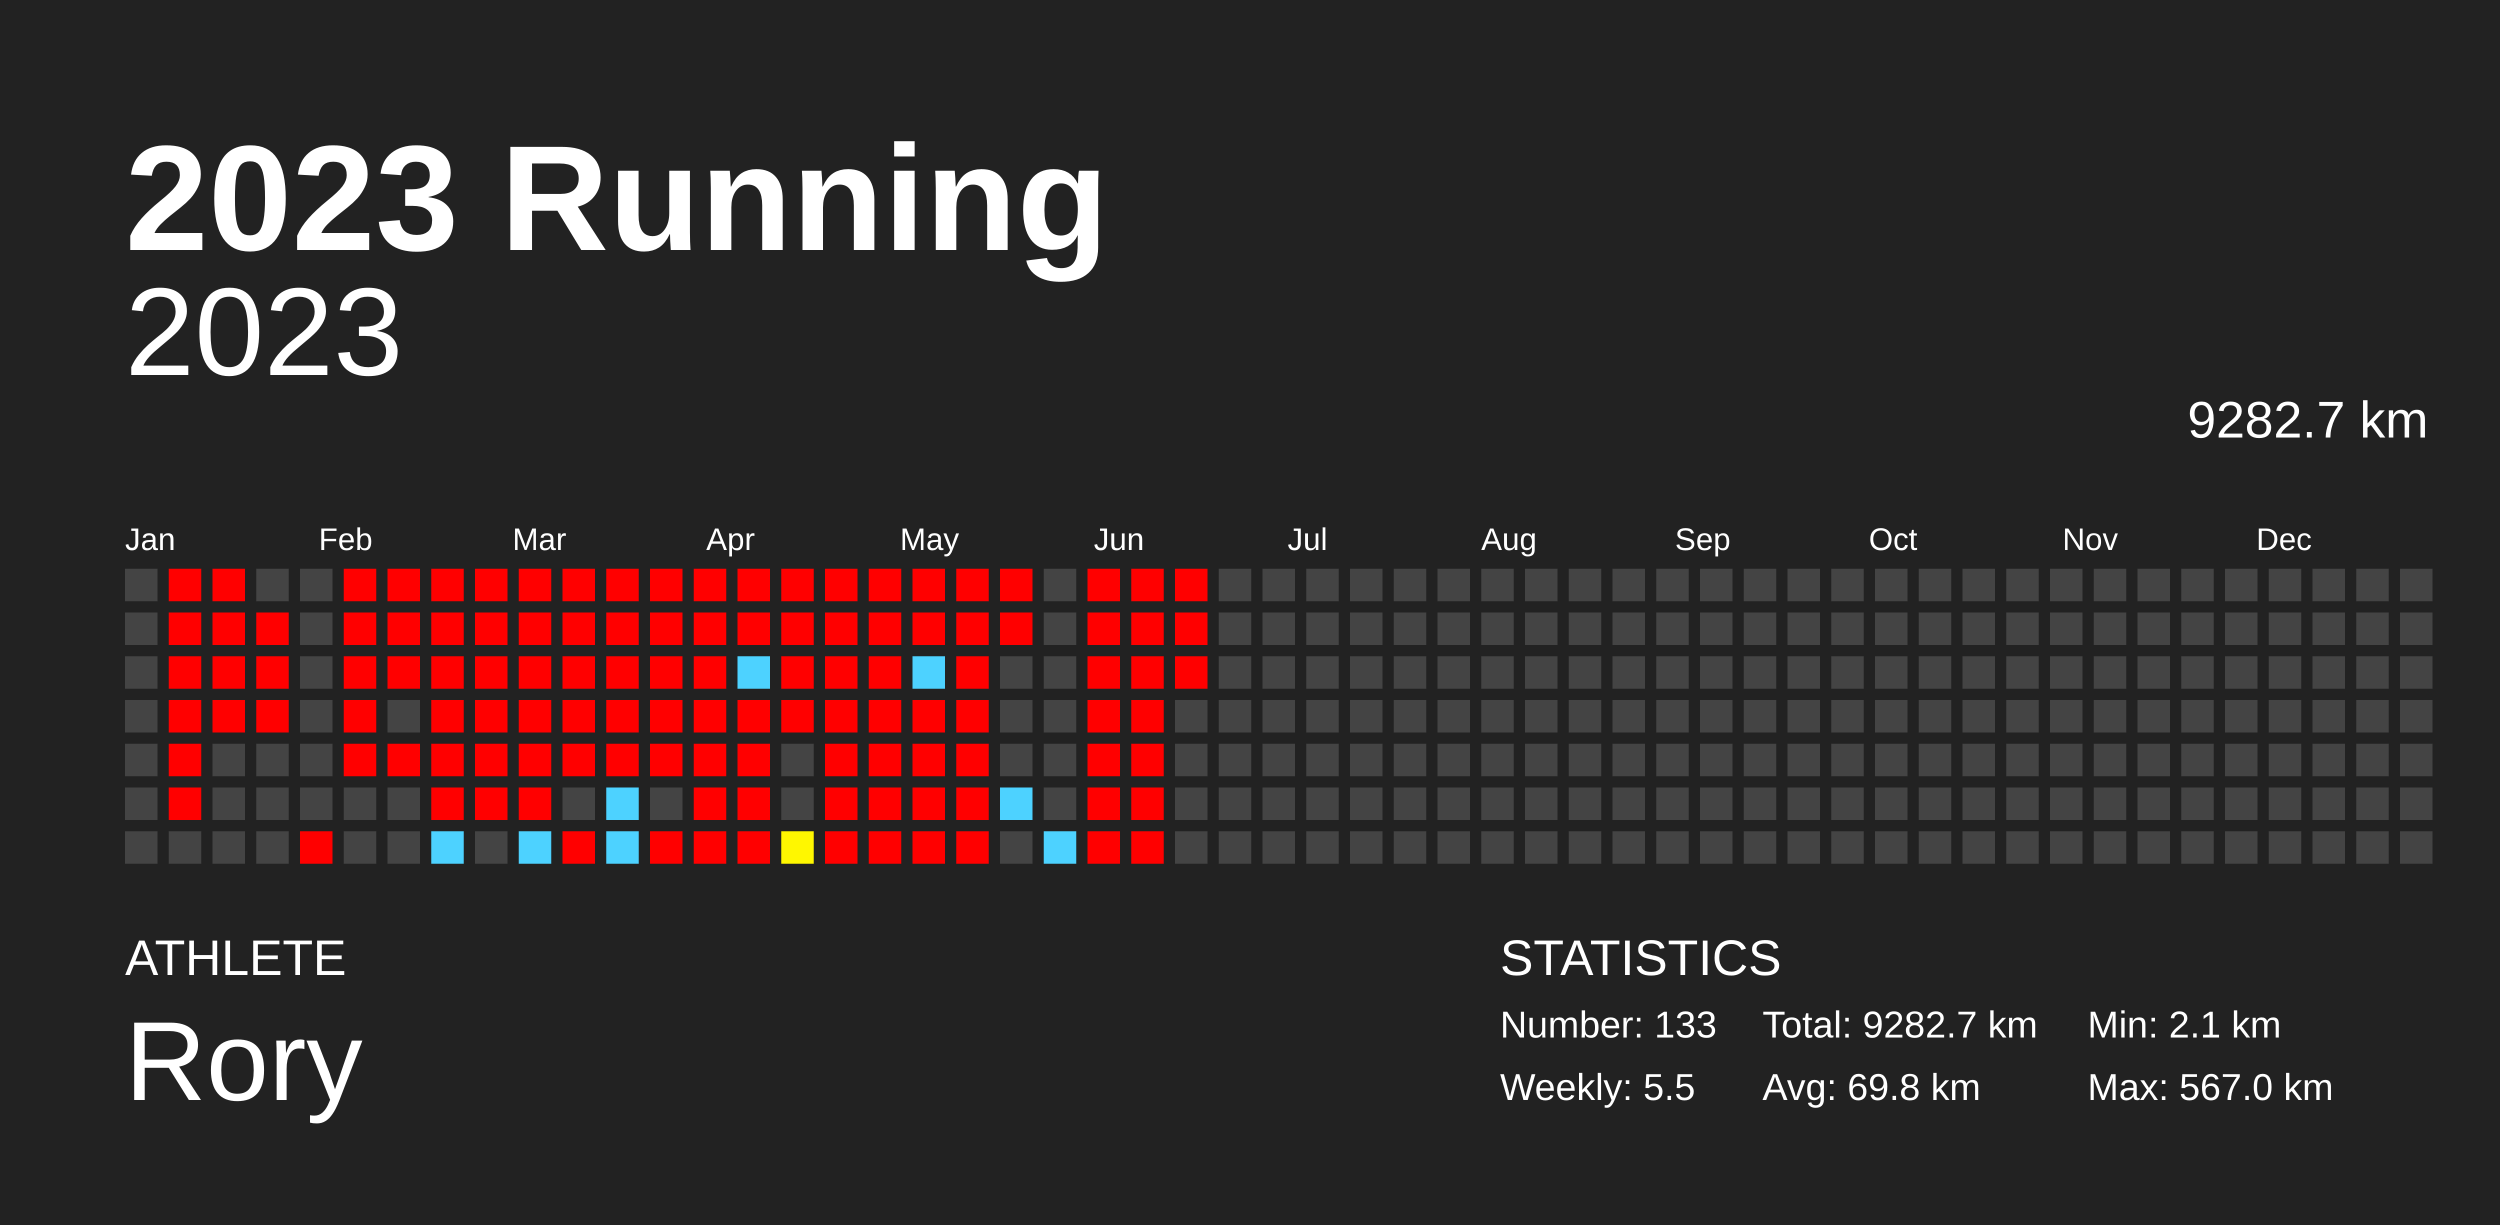
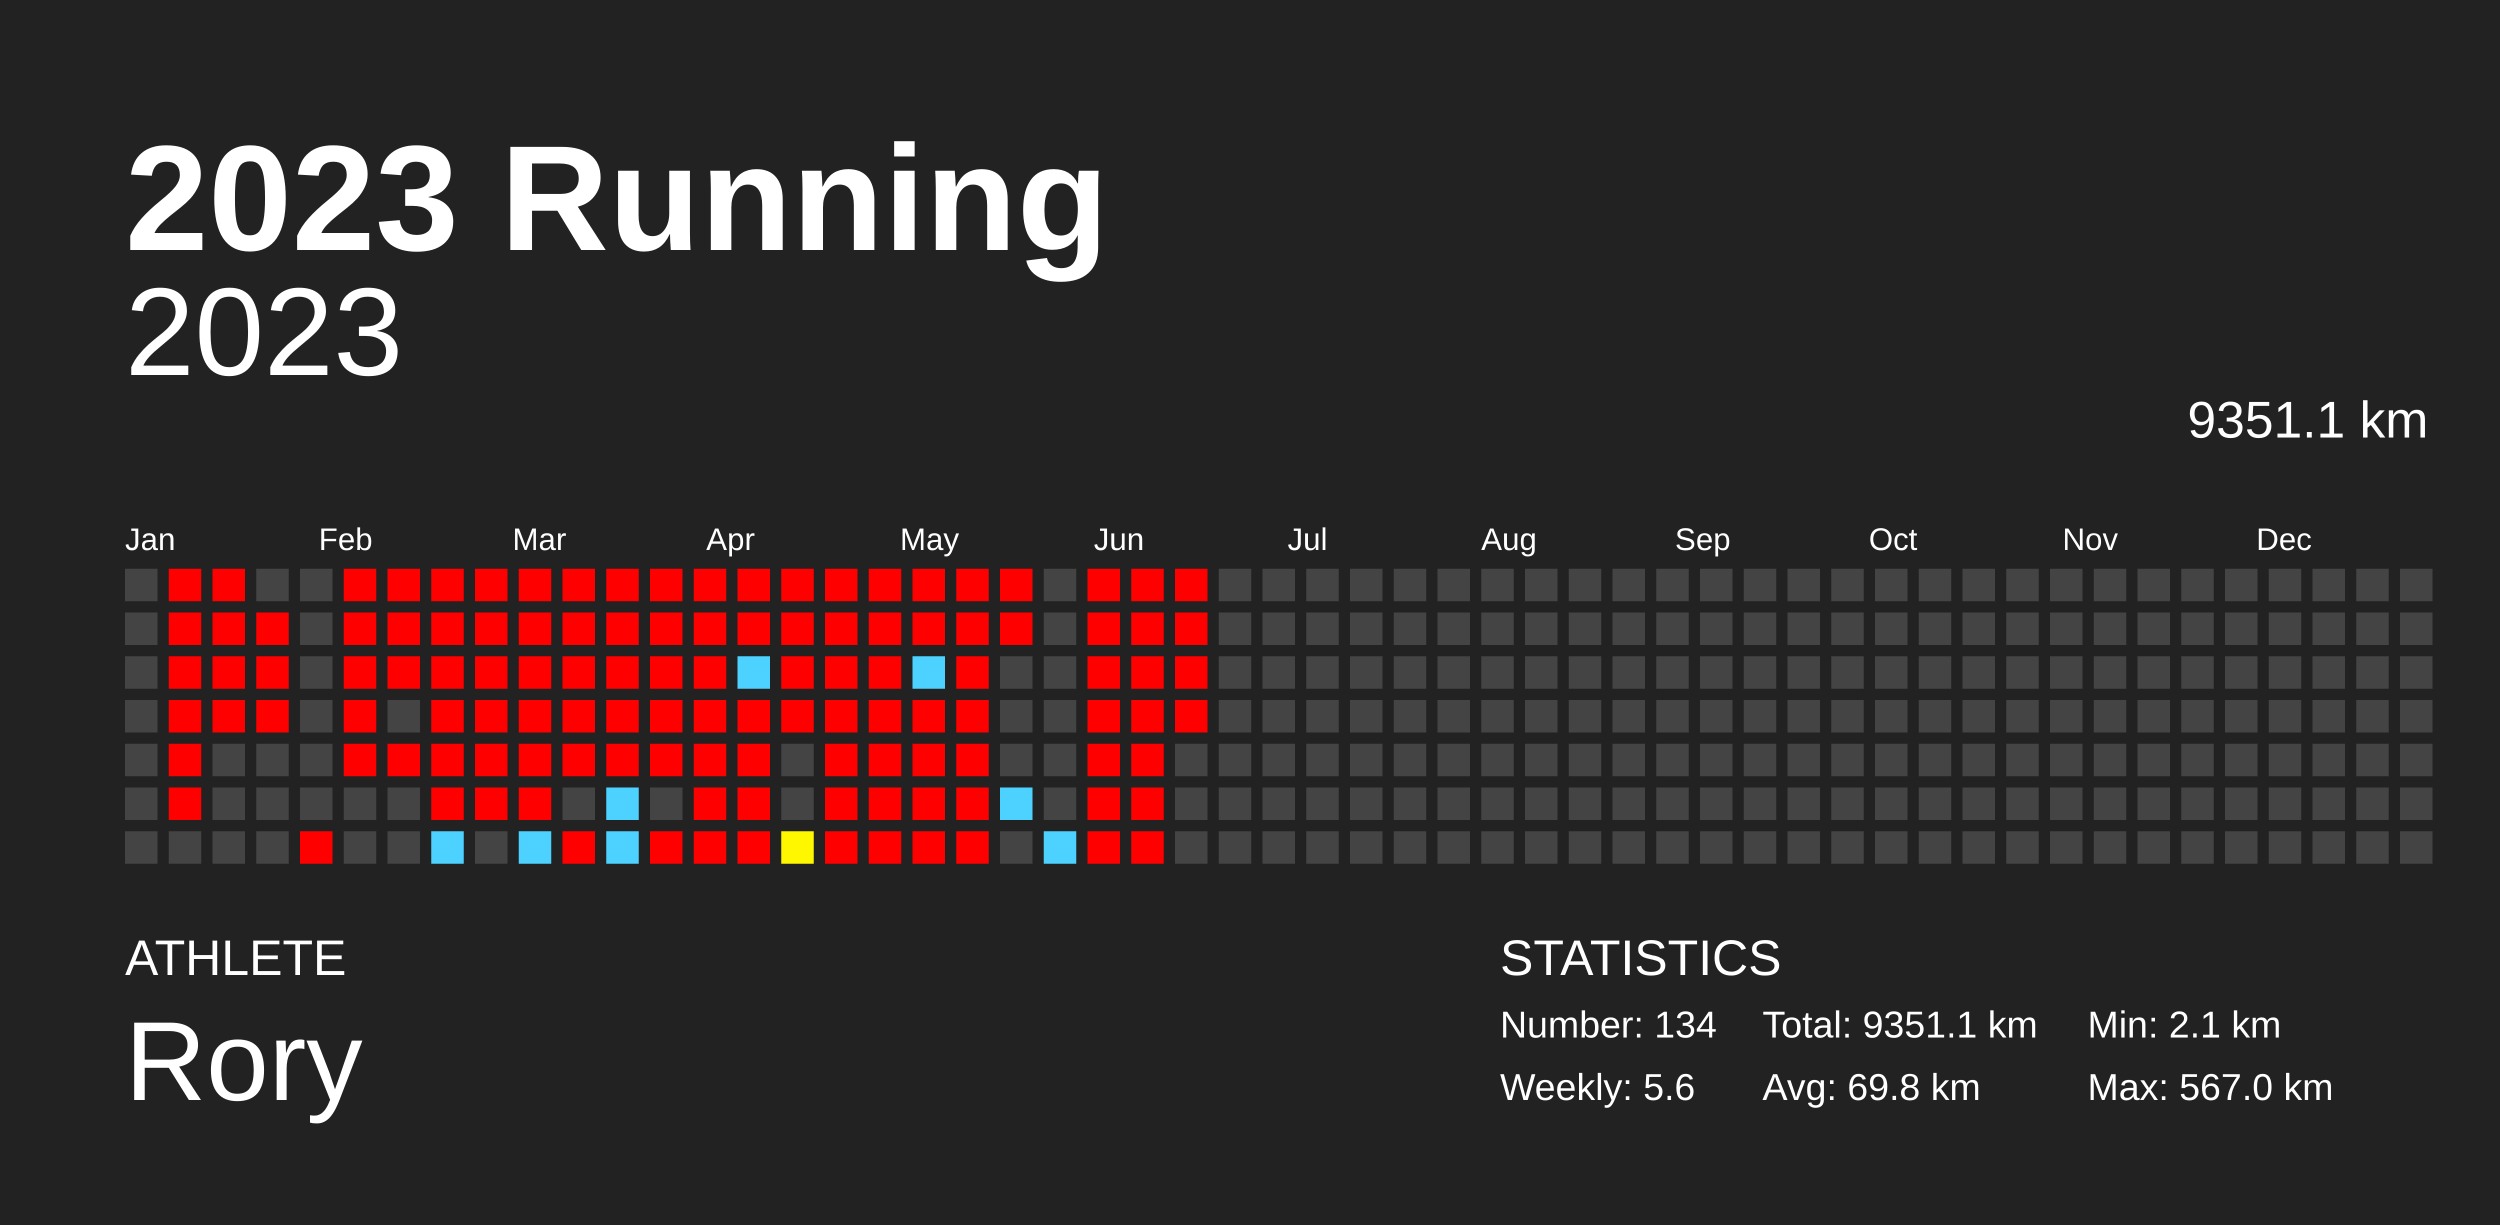
<svg xmlns="http://www.w3.org/2000/svg" baseProfile="full" height="98mm" version="1.1" viewBox="0,0,200,98" width="200mm">
  <defs />
  <rect fill="#222222" height="98" width="200" x="0" y="0" />
  <text fill="#FFFFFF" style="font-size:12px; font-family:Arial; font-weight:bold;" x="10" y="20">2023 Running</text>
  <text fill="#FFFFFF" style="font-size:4px; font-family:Arial" x="10" y="78">ATHLETE</text>
  <text fill="#FFFFFF" style="font-size:9px; font-family:Arial" x="10" y="88">Rory</text>
  <text fill="#FFFFFF" style="font-size:4px; font-family:Arial" x="120" y="78">STATISTICS</text>
-   <text fill="#FFFFFF" style="font-size:3px; font-family:Arial" x="120" y="83">Number: 133</text>
-   <text fill="#FFFFFF" style="font-size:3px; font-family:Arial" x="120" y="88">Weekly: 5.5</text>
-   <text fill="#FFFFFF" style="font-size:3px; font-family:Arial" x="141" y="83">Total: 9282.7 km</text>
+   <text fill="#FFFFFF" style="font-size:3px; font-family:Arial" x="120" y="83">Number: 134</text>
+   <text fill="#FFFFFF" style="font-size:3px; font-family:Arial" x="120" y="88">Weekly: 5.6</text>
+   <text fill="#FFFFFF" style="font-size:3px; font-family:Arial" x="141" y="83">Total: 9351.1 km</text>
  <text fill="#FFFFFF" style="font-size:3px; font-family:Arial" x="141" y="88">Avg: 69.8 km</text>
  <text fill="#FFFFFF" style="font-size:3px; font-family:Arial" x="167" y="83">Min: 2.1 km</text>
  <text fill="#FFFFFF" style="font-size:3px; font-family:Arial" x="167" y="88">Max: 567.0 km</text>
  <text alignment-baseline="hanging" fill="#FFFFFF" style="font-size:10.0px; font-family:Arial;" x="10" y="30">2023</text>
-   <text alignment-baseline="hanging" fill="#FFFFFF" style="font-size:4.125px; font-family:Arial;" x="175" y="35">9282.7 km</text>
+   <text alignment-baseline="hanging" fill="#FFFFFF" style="font-size:4.125px; font-family:Arial;" x="175" y="35">9351.1 km</text>
  <text fill="#FFFFFF" style="font-size:2.5px; font-family:Arial" x="10.0" y="44">Jan</text>
  <text fill="#FFFFFF" style="font-size:2.5px; font-family:Arial" x="25.5" y="44">Feb</text>
  <text fill="#FFFFFF" style="font-size:2.5px; font-family:Arial" x="41.0" y="44">Mar</text>
  <text fill="#FFFFFF" style="font-size:2.5px; font-family:Arial" x="56.5" y="44">Apr</text>
  <text fill="#FFFFFF" style="font-size:2.5px; font-family:Arial" x="72.0" y="44">May</text>
  <text fill="#FFFFFF" style="font-size:2.5px; font-family:Arial" x="87.5" y="44">Jun</text>
  <text fill="#FFFFFF" style="font-size:2.5px; font-family:Arial" x="103.0" y="44">Jul</text>
  <text fill="#FFFFFF" style="font-size:2.5px; font-family:Arial" x="118.5" y="44">Aug</text>
  <text fill="#FFFFFF" style="font-size:2.5px; font-family:Arial" x="134.0" y="44">Sep</text>
  <text fill="#FFFFFF" style="font-size:2.5px; font-family:Arial" x="149.5" y="44">Oct</text>
  <text fill="#FFFFFF" style="font-size:2.5px; font-family:Arial" x="165.0" y="44">Nov</text>
  <text fill="#FFFFFF" style="font-size:2.5px; font-family:Arial" x="180.5" y="44">Dec</text>
  <rect fill="#444444" height="2.6" width="2.6" x="10.0" y="45.5" />
  <rect fill="#444444" height="2.6" width="2.6" x="10.0" y="49.0" />
  <rect fill="#444444" height="2.6" width="2.6" x="10.0" y="52.5" />
  <rect fill="#444444" height="2.6" width="2.6" x="10.0" y="56.0" />
  <rect fill="#444444" height="2.6" width="2.6" x="10.0" y="59.5" />
  <rect fill="#444444" height="2.6" width="2.6" x="10.0" y="63.0" />
  <rect fill="#444444" height="2.6" width="2.6" x="10.0" y="66.5" />
  <rect fill="red" height="2.6" width="2.6" x="13.5" y="45.5" />
  <rect fill="red" height="2.6" width="2.6" x="13.5" y="49.0" />
  <rect fill="red" height="2.6" width="2.6" x="13.5" y="52.5" />
  <rect fill="red" height="2.6" width="2.6" x="13.5" y="56.0" />
  <rect fill="red" height="2.6" width="2.6" x="13.5" y="59.5" />
  <rect fill="red" height="2.6" width="2.6" x="13.5" y="63.0" />
  <rect fill="#444444" height="2.6" width="2.6" x="13.5" y="66.5" />
  <rect fill="red" height="2.6" width="2.6" x="17.0" y="45.5" />
  <rect fill="red" height="2.6" width="2.6" x="17.0" y="49.0" />
  <rect fill="red" height="2.6" width="2.6" x="17.0" y="52.5" />
  <rect fill="red" height="2.6" width="2.6" x="17.0" y="56.0" />
  <rect fill="#444444" height="2.6" width="2.6" x="17.0" y="59.5" />
  <rect fill="#444444" height="2.6" width="2.6" x="17.0" y="63.0" />
  <rect fill="#444444" height="2.6" width="2.6" x="17.0" y="66.5" />
  <rect fill="#444444" height="2.6" width="2.6" x="20.5" y="45.5" />
  <rect fill="red" height="2.6" width="2.6" x="20.5" y="49.0" />
  <rect fill="red" height="2.6" width="2.6" x="20.5" y="52.5" />
  <rect fill="red" height="2.6" width="2.6" x="20.5" y="56.0" />
  <rect fill="#444444" height="2.6" width="2.6" x="20.5" y="59.5" />
  <rect fill="#444444" height="2.6" width="2.6" x="20.5" y="63.0" />
  <rect fill="#444444" height="2.6" width="2.6" x="20.5" y="66.5" />
  <rect fill="#444444" height="2.6" width="2.6" x="24.0" y="45.5" />
  <rect fill="#444444" height="2.6" width="2.6" x="24.0" y="49.0" />
  <rect fill="#444444" height="2.6" width="2.6" x="24.0" y="52.5" />
  <rect fill="#444444" height="2.6" width="2.6" x="24.0" y="56.0" />
  <rect fill="#444444" height="2.6" width="2.6" x="24.0" y="59.5" />
  <rect fill="#444444" height="2.6" width="2.6" x="24.0" y="63.0" />
  <rect fill="red" height="2.6" width="2.6" x="24.0" y="66.5" />
  <rect fill="red" height="2.6" width="2.6" x="27.5" y="45.5" />
  <rect fill="red" height="2.6" width="2.6" x="27.5" y="49.0" />
  <rect fill="red" height="2.6" width="2.6" x="27.5" y="52.5" />
  <rect fill="red" height="2.6" width="2.6" x="27.5" y="56.0" />
  <rect fill="red" height="2.6" width="2.6" x="27.5" y="59.5" />
  <rect fill="#444444" height="2.6" width="2.6" x="27.5" y="63.0" />
  <rect fill="#444444" height="2.6" width="2.6" x="27.5" y="66.5" />
  <rect fill="red" height="2.6" width="2.6" x="31.0" y="45.5" />
  <rect fill="red" height="2.6" width="2.6" x="31.0" y="49.0" />
  <rect fill="red" height="2.6" width="2.6" x="31.0" y="52.5" />
  <rect fill="#444444" height="2.6" width="2.6" x="31.0" y="56.0" />
  <rect fill="red" height="2.6" width="2.6" x="31.0" y="59.5" />
  <rect fill="#444444" height="2.6" width="2.6" x="31.0" y="63.0" />
  <rect fill="#444444" height="2.6" width="2.6" x="31.0" y="66.5" />
  <rect fill="red" height="2.6" width="2.6" x="34.5" y="45.5" />
  <rect fill="red" height="2.6" width="2.6" x="34.5" y="49.0" />
  <rect fill="red" height="2.6" width="2.6" x="34.5" y="52.5" />
  <rect fill="red" height="2.6" width="2.6" x="34.5" y="56.0" />
  <rect fill="red" height="2.6" width="2.6" x="34.5" y="59.5" />
  <rect fill="red" height="2.6" width="2.6" x="34.5" y="63.0" />
  <rect fill="#4dd2ff" height="2.6" width="2.6" x="34.5" y="66.5" />
  <rect fill="red" height="2.6" width="2.6" x="38.0" y="45.5" />
  <rect fill="red" height="2.6" width="2.6" x="38.0" y="49.0" />
  <rect fill="red" height="2.6" width="2.6" x="38.0" y="52.5" />
  <rect fill="red" height="2.6" width="2.6" x="38.0" y="56.0" />
  <rect fill="red" height="2.6" width="2.6" x="38.0" y="59.5" />
  <rect fill="red" height="2.6" width="2.6" x="38.0" y="63.0" />
  <rect fill="#444444" height="2.6" width="2.6" x="38.0" y="66.5" />
  <rect fill="red" height="2.6" width="2.6" x="41.5" y="45.5" />
  <rect fill="red" height="2.6" width="2.6" x="41.5" y="49.0" />
  <rect fill="red" height="2.6" width="2.6" x="41.5" y="52.5" />
  <rect fill="red" height="2.6" width="2.6" x="41.5" y="56.0" />
  <rect fill="red" height="2.6" width="2.6" x="41.5" y="59.5" />
  <rect fill="red" height="2.6" width="2.6" x="41.5" y="63.0" />
  <rect fill="#4dd2ff" height="2.6" width="2.6" x="41.5" y="66.5" />
  <rect fill="red" height="2.6" width="2.6" x="45.0" y="45.5" />
  <rect fill="red" height="2.6" width="2.6" x="45.0" y="49.0" />
  <rect fill="red" height="2.6" width="2.6" x="45.0" y="52.5" />
  <rect fill="red" height="2.6" width="2.6" x="45.0" y="56.0" />
  <rect fill="red" height="2.6" width="2.6" x="45.0" y="59.5" />
  <rect fill="#444444" height="2.6" width="2.6" x="45.0" y="63.0" />
  <rect fill="red" height="2.6" width="2.6" x="45.0" y="66.5" />
  <rect fill="red" height="2.6" width="2.6" x="48.5" y="45.5" />
  <rect fill="red" height="2.6" width="2.6" x="48.5" y="49.0" />
  <rect fill="red" height="2.6" width="2.6" x="48.5" y="52.5" />
  <rect fill="red" height="2.6" width="2.6" x="48.5" y="56.0" />
  <rect fill="red" height="2.6" width="2.6" x="48.5" y="59.5" />
  <rect fill="#4dd2ff" height="2.6" width="2.6" x="48.5" y="63.0" />
  <rect fill="#4dd2ff" height="2.6" width="2.6" x="48.5" y="66.5" />
  <rect fill="red" height="2.6" width="2.6" x="52.0" y="45.5" />
  <rect fill="red" height="2.6" width="2.6" x="52.0" y="49.0" />
  <rect fill="red" height="2.6" width="2.6" x="52.0" y="52.5" />
  <rect fill="red" height="2.6" width="2.6" x="52.0" y="56.0" />
  <rect fill="red" height="2.6" width="2.6" x="52.0" y="59.5" />
  <rect fill="#444444" height="2.6" width="2.6" x="52.0" y="63.0" />
  <rect fill="red" height="2.6" width="2.6" x="52.0" y="66.5" />
  <rect fill="red" height="2.6" width="2.6" x="55.5" y="45.5" />
  <rect fill="red" height="2.6" width="2.6" x="55.5" y="49.0" />
  <rect fill="red" height="2.6" width="2.6" x="55.5" y="52.5" />
  <rect fill="red" height="2.6" width="2.6" x="55.5" y="56.0" />
  <rect fill="red" height="2.6" width="2.6" x="55.5" y="59.5" />
  <rect fill="red" height="2.6" width="2.6" x="55.5" y="63.0" />
  <rect fill="red" height="2.6" width="2.6" x="55.5" y="66.5" />
  <rect fill="red" height="2.6" width="2.6" x="59.0" y="45.5" />
  <rect fill="red" height="2.6" width="2.6" x="59.0" y="49.0" />
  <rect fill="#4dd2ff" height="2.6" width="2.6" x="59.0" y="52.5" />
  <rect fill="red" height="2.6" width="2.6" x="59.0" y="56.0" />
  <rect fill="red" height="2.6" width="2.6" x="59.0" y="59.5" />
  <rect fill="red" height="2.6" width="2.6" x="59.0" y="63.0" />
  <rect fill="red" height="2.6" width="2.6" x="59.0" y="66.5" />
  <rect fill="red" height="2.6" width="2.6" x="62.5" y="45.5" />
  <rect fill="red" height="2.6" width="2.6" x="62.5" y="49.0" />
  <rect fill="red" height="2.6" width="2.6" x="62.5" y="52.5" />
  <rect fill="red" height="2.6" width="2.6" x="62.5" y="56.0" />
  <rect fill="#444444" height="2.6" width="2.6" x="62.5" y="59.5" />
  <rect fill="#444444" height="2.6" width="2.6" x="62.5" y="63.0" />
  <rect fill="#fff700" height="2.6" width="2.6" x="62.5" y="66.5" />
  <rect fill="red" height="2.6" width="2.6" x="66.0" y="45.5" />
  <rect fill="red" height="2.6" width="2.6" x="66.0" y="49.0" />
  <rect fill="red" height="2.6" width="2.6" x="66.0" y="52.5" />
  <rect fill="red" height="2.6" width="2.6" x="66.0" y="56.0" />
  <rect fill="red" height="2.6" width="2.6" x="66.0" y="59.5" />
  <rect fill="red" height="2.6" width="2.6" x="66.0" y="63.0" />
  <rect fill="red" height="2.6" width="2.6" x="66.0" y="66.5" />
  <rect fill="red" height="2.6" width="2.6" x="69.5" y="45.5" />
  <rect fill="red" height="2.6" width="2.6" x="69.5" y="49.0" />
  <rect fill="red" height="2.6" width="2.6" x="69.5" y="52.5" />
  <rect fill="red" height="2.6" width="2.6" x="69.5" y="56.0" />
  <rect fill="red" height="2.6" width="2.6" x="69.5" y="59.5" />
  <rect fill="red" height="2.6" width="2.6" x="69.5" y="63.0" />
  <rect fill="red" height="2.6" width="2.6" x="69.5" y="66.5" />
  <rect fill="red" height="2.6" width="2.6" x="73.0" y="45.5" />
  <rect fill="red" height="2.6" width="2.6" x="73.0" y="49.0" />
  <rect fill="#4dd2ff" height="2.6" width="2.6" x="73.0" y="52.5" />
  <rect fill="red" height="2.6" width="2.6" x="73.0" y="56.0" />
  <rect fill="red" height="2.6" width="2.6" x="73.0" y="59.5" />
  <rect fill="red" height="2.6" width="2.6" x="73.0" y="63.0" />
  <rect fill="red" height="2.6" width="2.6" x="73.0" y="66.5" />
  <rect fill="red" height="2.6" width="2.6" x="76.5" y="45.5" />
  <rect fill="red" height="2.6" width="2.6" x="76.5" y="49.0" />
  <rect fill="red" height="2.6" width="2.6" x="76.5" y="52.5" />
  <rect fill="red" height="2.6" width="2.6" x="76.5" y="56.0" />
  <rect fill="red" height="2.6" width="2.6" x="76.5" y="59.5" />
  <rect fill="red" height="2.6" width="2.6" x="76.5" y="63.0" />
  <rect fill="red" height="2.6" width="2.6" x="76.5" y="66.5" />
  <rect fill="red" height="2.6" width="2.6" x="80.0" y="45.5" />
  <rect fill="red" height="2.6" width="2.6" x="80.0" y="49.0" />
  <rect fill="#444444" height="2.6" width="2.6" x="80.0" y="52.5" />
  <rect fill="#444444" height="2.6" width="2.6" x="80.0" y="56.0" />
  <rect fill="#444444" height="2.6" width="2.6" x="80.0" y="59.5" />
  <rect fill="#4dd2ff" height="2.6" width="2.6" x="80.0" y="63.0" />
  <rect fill="#444444" height="2.6" width="2.6" x="80.0" y="66.5" />
  <rect fill="#444444" height="2.6" width="2.6" x="83.5" y="45.5" />
  <rect fill="#444444" height="2.6" width="2.6" x="83.5" y="49.0" />
  <rect fill="#444444" height="2.6" width="2.6" x="83.5" y="52.5" />
  <rect fill="#444444" height="2.6" width="2.6" x="83.5" y="56.0" />
  <rect fill="#444444" height="2.6" width="2.6" x="83.5" y="59.5" />
  <rect fill="#444444" height="2.6" width="2.6" x="83.5" y="63.0" />
  <rect fill="#4dd2ff" height="2.6" width="2.6" x="83.5" y="66.5" />
  <rect fill="red" height="2.6" width="2.6" x="87.0" y="45.5" />
  <rect fill="red" height="2.6" width="2.6" x="87.0" y="49.0" />
  <rect fill="red" height="2.6" width="2.6" x="87.0" y="52.5" />
  <rect fill="red" height="2.6" width="2.6" x="87.0" y="56.0" />
  <rect fill="red" height="2.6" width="2.6" x="87.0" y="59.5" />
  <rect fill="red" height="2.6" width="2.6" x="87.0" y="63.0" />
  <rect fill="red" height="2.6" width="2.6" x="87.0" y="66.5" />
  <rect fill="red" height="2.6" width="2.6" x="90.5" y="45.5" />
  <rect fill="red" height="2.6" width="2.6" x="90.5" y="49.0" />
  <rect fill="red" height="2.6" width="2.6" x="90.5" y="52.5" />
  <rect fill="red" height="2.6" width="2.6" x="90.5" y="56.0" />
  <rect fill="red" height="2.6" width="2.6" x="90.5" y="59.5" />
  <rect fill="red" height="2.6" width="2.6" x="90.5" y="63.0" />
  <rect fill="red" height="2.6" width="2.6" x="90.5" y="66.5" />
  <rect fill="red" height="2.6" width="2.6" x="94.0" y="45.5" />
  <rect fill="red" height="2.6" width="2.6" x="94.0" y="49.0" />
  <rect fill="red" height="2.6" width="2.6" x="94.0" y="52.5" />
-   <rect fill="#444444" height="2.6" width="2.6" x="94.0" y="56.0" />
+   <rect fill="red" height="2.6" width="2.6" x="94.0" y="56.0" />
  <rect fill="#444444" height="2.6" width="2.6" x="94.0" y="59.5" />
  <rect fill="#444444" height="2.6" width="2.6" x="94.0" y="63.0" />
  <rect fill="#444444" height="2.6" width="2.6" x="94.0" y="66.5" />
  <rect fill="#444444" height="2.6" width="2.6" x="97.5" y="45.5" />
  <rect fill="#444444" height="2.6" width="2.6" x="97.5" y="49.0" />
  <rect fill="#444444" height="2.6" width="2.6" x="97.5" y="52.5" />
  <rect fill="#444444" height="2.6" width="2.6" x="97.5" y="56.0" />
  <rect fill="#444444" height="2.6" width="2.6" x="97.5" y="59.5" />
  <rect fill="#444444" height="2.6" width="2.6" x="97.5" y="63.0" />
  <rect fill="#444444" height="2.6" width="2.6" x="97.5" y="66.5" />
  <rect fill="#444444" height="2.6" width="2.6" x="101.0" y="45.5" />
  <rect fill="#444444" height="2.6" width="2.6" x="101.0" y="49.0" />
  <rect fill="#444444" height="2.6" width="2.6" x="101.0" y="52.5" />
  <rect fill="#444444" height="2.6" width="2.6" x="101.0" y="56.0" />
  <rect fill="#444444" height="2.6" width="2.6" x="101.0" y="59.5" />
  <rect fill="#444444" height="2.6" width="2.6" x="101.0" y="63.0" />
  <rect fill="#444444" height="2.6" width="2.6" x="101.0" y="66.5" />
  <rect fill="#444444" height="2.6" width="2.6" x="104.5" y="45.5" />
  <rect fill="#444444" height="2.6" width="2.6" x="104.5" y="49.0" />
  <rect fill="#444444" height="2.6" width="2.6" x="104.5" y="52.5" />
  <rect fill="#444444" height="2.6" width="2.6" x="104.5" y="56.0" />
  <rect fill="#444444" height="2.6" width="2.6" x="104.5" y="59.5" />
  <rect fill="#444444" height="2.6" width="2.6" x="104.5" y="63.0" />
  <rect fill="#444444" height="2.6" width="2.6" x="104.5" y="66.5" />
  <rect fill="#444444" height="2.6" width="2.6" x="108.0" y="45.5" />
  <rect fill="#444444" height="2.6" width="2.6" x="108.0" y="49.0" />
  <rect fill="#444444" height="2.6" width="2.6" x="108.0" y="52.5" />
  <rect fill="#444444" height="2.6" width="2.6" x="108.0" y="56.0" />
  <rect fill="#444444" height="2.6" width="2.6" x="108.0" y="59.5" />
  <rect fill="#444444" height="2.6" width="2.6" x="108.0" y="63.0" />
  <rect fill="#444444" height="2.6" width="2.6" x="108.0" y="66.5" />
  <rect fill="#444444" height="2.6" width="2.6" x="111.5" y="45.5" />
  <rect fill="#444444" height="2.6" width="2.6" x="111.5" y="49.0" />
  <rect fill="#444444" height="2.6" width="2.6" x="111.5" y="52.5" />
  <rect fill="#444444" height="2.6" width="2.6" x="111.5" y="56.0" />
  <rect fill="#444444" height="2.6" width="2.6" x="111.5" y="59.5" />
  <rect fill="#444444" height="2.6" width="2.6" x="111.5" y="63.0" />
  <rect fill="#444444" height="2.6" width="2.6" x="111.5" y="66.5" />
  <rect fill="#444444" height="2.6" width="2.6" x="115.0" y="45.5" />
  <rect fill="#444444" height="2.6" width="2.6" x="115.0" y="49.0" />
  <rect fill="#444444" height="2.6" width="2.6" x="115.0" y="52.5" />
  <rect fill="#444444" height="2.6" width="2.6" x="115.0" y="56.0" />
  <rect fill="#444444" height="2.6" width="2.6" x="115.0" y="59.5" />
  <rect fill="#444444" height="2.6" width="2.6" x="115.0" y="63.0" />
  <rect fill="#444444" height="2.6" width="2.6" x="115.0" y="66.5" />
  <rect fill="#444444" height="2.6" width="2.6" x="118.5" y="45.5" />
  <rect fill="#444444" height="2.6" width="2.6" x="118.5" y="49.0" />
  <rect fill="#444444" height="2.6" width="2.6" x="118.5" y="52.5" />
  <rect fill="#444444" height="2.6" width="2.6" x="118.5" y="56.0" />
  <rect fill="#444444" height="2.6" width="2.6" x="118.5" y="59.5" />
  <rect fill="#444444" height="2.6" width="2.6" x="118.5" y="63.0" />
  <rect fill="#444444" height="2.6" width="2.6" x="118.5" y="66.5" />
  <rect fill="#444444" height="2.6" width="2.6" x="122.0" y="45.5" />
  <rect fill="#444444" height="2.6" width="2.6" x="122.0" y="49.0" />
  <rect fill="#444444" height="2.6" width="2.6" x="122.0" y="52.5" />
  <rect fill="#444444" height="2.6" width="2.6" x="122.0" y="56.0" />
  <rect fill="#444444" height="2.6" width="2.6" x="122.0" y="59.5" />
  <rect fill="#444444" height="2.6" width="2.6" x="122.0" y="63.0" />
  <rect fill="#444444" height="2.6" width="2.6" x="122.0" y="66.5" />
  <rect fill="#444444" height="2.6" width="2.6" x="125.5" y="45.5" />
  <rect fill="#444444" height="2.6" width="2.6" x="125.5" y="49.0" />
  <rect fill="#444444" height="2.6" width="2.6" x="125.5" y="52.5" />
  <rect fill="#444444" height="2.6" width="2.6" x="125.5" y="56.0" />
  <rect fill="#444444" height="2.6" width="2.6" x="125.5" y="59.5" />
  <rect fill="#444444" height="2.6" width="2.6" x="125.5" y="63.0" />
  <rect fill="#444444" height="2.6" width="2.6" x="125.5" y="66.5" />
  <rect fill="#444444" height="2.6" width="2.6" x="129.0" y="45.5" />
  <rect fill="#444444" height="2.6" width="2.6" x="129.0" y="49.0" />
  <rect fill="#444444" height="2.6" width="2.6" x="129.0" y="52.5" />
  <rect fill="#444444" height="2.6" width="2.6" x="129.0" y="56.0" />
  <rect fill="#444444" height="2.6" width="2.6" x="129.0" y="59.5" />
  <rect fill="#444444" height="2.6" width="2.6" x="129.0" y="63.0" />
  <rect fill="#444444" height="2.6" width="2.6" x="129.0" y="66.5" />
  <rect fill="#444444" height="2.6" width="2.6" x="132.5" y="45.5" />
  <rect fill="#444444" height="2.6" width="2.6" x="132.5" y="49.0" />
  <rect fill="#444444" height="2.6" width="2.6" x="132.5" y="52.5" />
  <rect fill="#444444" height="2.6" width="2.6" x="132.5" y="56.0" />
  <rect fill="#444444" height="2.6" width="2.6" x="132.5" y="59.5" />
  <rect fill="#444444" height="2.6" width="2.6" x="132.5" y="63.0" />
  <rect fill="#444444" height="2.6" width="2.6" x="132.5" y="66.5" />
  <rect fill="#444444" height="2.6" width="2.6" x="136.0" y="45.5" />
  <rect fill="#444444" height="2.6" width="2.6" x="136.0" y="49.0" />
  <rect fill="#444444" height="2.6" width="2.6" x="136.0" y="52.5" />
  <rect fill="#444444" height="2.6" width="2.6" x="136.0" y="56.0" />
  <rect fill="#444444" height="2.6" width="2.6" x="136.0" y="59.5" />
  <rect fill="#444444" height="2.6" width="2.6" x="136.0" y="63.0" />
  <rect fill="#444444" height="2.6" width="2.6" x="136.0" y="66.5" />
  <rect fill="#444444" height="2.6" width="2.6" x="139.5" y="45.5" />
  <rect fill="#444444" height="2.6" width="2.6" x="139.5" y="49.0" />
  <rect fill="#444444" height="2.6" width="2.6" x="139.5" y="52.5" />
  <rect fill="#444444" height="2.6" width="2.6" x="139.5" y="56.0" />
  <rect fill="#444444" height="2.6" width="2.6" x="139.5" y="59.5" />
  <rect fill="#444444" height="2.6" width="2.6" x="139.5" y="63.0" />
  <rect fill="#444444" height="2.6" width="2.6" x="139.5" y="66.5" />
  <rect fill="#444444" height="2.6" width="2.6" x="143.0" y="45.5" />
  <rect fill="#444444" height="2.6" width="2.6" x="143.0" y="49.0" />
  <rect fill="#444444" height="2.6" width="2.6" x="143.0" y="52.5" />
  <rect fill="#444444" height="2.6" width="2.6" x="143.0" y="56.0" />
  <rect fill="#444444" height="2.6" width="2.6" x="143.0" y="59.5" />
  <rect fill="#444444" height="2.6" width="2.6" x="143.0" y="63.0" />
  <rect fill="#444444" height="2.6" width="2.6" x="143.0" y="66.5" />
  <rect fill="#444444" height="2.6" width="2.6" x="146.5" y="45.5" />
  <rect fill="#444444" height="2.6" width="2.6" x="146.5" y="49.0" />
  <rect fill="#444444" height="2.6" width="2.6" x="146.5" y="52.5" />
  <rect fill="#444444" height="2.6" width="2.6" x="146.5" y="56.0" />
  <rect fill="#444444" height="2.6" width="2.6" x="146.5" y="59.5" />
  <rect fill="#444444" height="2.6" width="2.6" x="146.5" y="63.0" />
  <rect fill="#444444" height="2.6" width="2.6" x="146.5" y="66.5" />
  <rect fill="#444444" height="2.6" width="2.6" x="150.0" y="45.5" />
  <rect fill="#444444" height="2.6" width="2.6" x="150.0" y="49.0" />
  <rect fill="#444444" height="2.6" width="2.6" x="150.0" y="52.5" />
  <rect fill="#444444" height="2.6" width="2.6" x="150.0" y="56.0" />
  <rect fill="#444444" height="2.6" width="2.6" x="150.0" y="59.5" />
  <rect fill="#444444" height="2.6" width="2.6" x="150.0" y="63.0" />
  <rect fill="#444444" height="2.6" width="2.6" x="150.0" y="66.5" />
  <rect fill="#444444" height="2.6" width="2.6" x="153.5" y="45.5" />
  <rect fill="#444444" height="2.6" width="2.6" x="153.5" y="49.0" />
  <rect fill="#444444" height="2.6" width="2.6" x="153.5" y="52.5" />
  <rect fill="#444444" height="2.6" width="2.6" x="153.5" y="56.0" />
  <rect fill="#444444" height="2.6" width="2.6" x="153.5" y="59.5" />
  <rect fill="#444444" height="2.6" width="2.6" x="153.5" y="63.0" />
  <rect fill="#444444" height="2.6" width="2.6" x="153.5" y="66.5" />
  <rect fill="#444444" height="2.6" width="2.6" x="157.0" y="45.5" />
  <rect fill="#444444" height="2.6" width="2.6" x="157.0" y="49.0" />
  <rect fill="#444444" height="2.6" width="2.6" x="157.0" y="52.5" />
  <rect fill="#444444" height="2.6" width="2.6" x="157.0" y="56.0" />
  <rect fill="#444444" height="2.6" width="2.6" x="157.0" y="59.5" />
  <rect fill="#444444" height="2.6" width="2.6" x="157.0" y="63.0" />
  <rect fill="#444444" height="2.6" width="2.6" x="157.0" y="66.5" />
  <rect fill="#444444" height="2.6" width="2.6" x="160.5" y="45.5" />
  <rect fill="#444444" height="2.6" width="2.6" x="160.5" y="49.0" />
  <rect fill="#444444" height="2.6" width="2.6" x="160.5" y="52.5" />
  <rect fill="#444444" height="2.6" width="2.6" x="160.5" y="56.0" />
  <rect fill="#444444" height="2.6" width="2.6" x="160.5" y="59.5" />
  <rect fill="#444444" height="2.6" width="2.6" x="160.5" y="63.0" />
  <rect fill="#444444" height="2.6" width="2.6" x="160.5" y="66.5" />
  <rect fill="#444444" height="2.6" width="2.6" x="164.0" y="45.5" />
  <rect fill="#444444" height="2.6" width="2.6" x="164.0" y="49.0" />
  <rect fill="#444444" height="2.6" width="2.6" x="164.0" y="52.5" />
  <rect fill="#444444" height="2.6" width="2.6" x="164.0" y="56.0" />
  <rect fill="#444444" height="2.6" width="2.6" x="164.0" y="59.5" />
  <rect fill="#444444" height="2.6" width="2.6" x="164.0" y="63.0" />
  <rect fill="#444444" height="2.6" width="2.6" x="164.0" y="66.5" />
  <rect fill="#444444" height="2.6" width="2.6" x="167.5" y="45.5" />
  <rect fill="#444444" height="2.6" width="2.6" x="167.5" y="49.0" />
  <rect fill="#444444" height="2.6" width="2.6" x="167.5" y="52.5" />
  <rect fill="#444444" height="2.6" width="2.6" x="167.5" y="56.0" />
  <rect fill="#444444" height="2.6" width="2.6" x="167.5" y="59.5" />
  <rect fill="#444444" height="2.6" width="2.6" x="167.5" y="63.0" />
  <rect fill="#444444" height="2.6" width="2.6" x="167.5" y="66.5" />
  <rect fill="#444444" height="2.6" width="2.6" x="171.0" y="45.5" />
  <rect fill="#444444" height="2.6" width="2.6" x="171.0" y="49.0" />
  <rect fill="#444444" height="2.6" width="2.6" x="171.0" y="52.5" />
  <rect fill="#444444" height="2.6" width="2.6" x="171.0" y="56.0" />
  <rect fill="#444444" height="2.6" width="2.6" x="171.0" y="59.5" />
  <rect fill="#444444" height="2.6" width="2.6" x="171.0" y="63.0" />
  <rect fill="#444444" height="2.6" width="2.6" x="171.0" y="66.5" />
  <rect fill="#444444" height="2.6" width="2.6" x="174.5" y="45.5" />
  <rect fill="#444444" height="2.6" width="2.6" x="174.5" y="49.0" />
  <rect fill="#444444" height="2.6" width="2.6" x="174.5" y="52.5" />
  <rect fill="#444444" height="2.6" width="2.6" x="174.5" y="56.0" />
  <rect fill="#444444" height="2.6" width="2.6" x="174.5" y="59.5" />
  <rect fill="#444444" height="2.6" width="2.6" x="174.5" y="63.0" />
  <rect fill="#444444" height="2.6" width="2.6" x="174.5" y="66.5" />
  <rect fill="#444444" height="2.6" width="2.6" x="178.0" y="45.5" />
  <rect fill="#444444" height="2.6" width="2.6" x="178.0" y="49.0" />
  <rect fill="#444444" height="2.6" width="2.6" x="178.0" y="52.5" />
  <rect fill="#444444" height="2.6" width="2.6" x="178.0" y="56.0" />
  <rect fill="#444444" height="2.6" width="2.6" x="178.0" y="59.5" />
  <rect fill="#444444" height="2.6" width="2.6" x="178.0" y="63.0" />
  <rect fill="#444444" height="2.6" width="2.6" x="178.0" y="66.5" />
  <rect fill="#444444" height="2.6" width="2.6" x="181.5" y="45.5" />
  <rect fill="#444444" height="2.6" width="2.6" x="181.5" y="49.0" />
  <rect fill="#444444" height="2.6" width="2.6" x="181.5" y="52.5" />
  <rect fill="#444444" height="2.6" width="2.6" x="181.5" y="56.0" />
  <rect fill="#444444" height="2.6" width="2.6" x="181.5" y="59.5" />
  <rect fill="#444444" height="2.6" width="2.6" x="181.5" y="63.0" />
  <rect fill="#444444" height="2.6" width="2.6" x="181.5" y="66.5" />
  <rect fill="#444444" height="2.6" width="2.6" x="185.0" y="45.5" />
  <rect fill="#444444" height="2.6" width="2.6" x="185.0" y="49.0" />
  <rect fill="#444444" height="2.6" width="2.6" x="185.0" y="52.5" />
  <rect fill="#444444" height="2.6" width="2.6" x="185.0" y="56.0" />
  <rect fill="#444444" height="2.6" width="2.6" x="185.0" y="59.5" />
  <rect fill="#444444" height="2.6" width="2.6" x="185.0" y="63.0" />
  <rect fill="#444444" height="2.6" width="2.6" x="185.0" y="66.5" />
  <rect fill="#444444" height="2.6" width="2.6" x="188.5" y="45.5" />
  <rect fill="#444444" height="2.6" width="2.6" x="188.5" y="49.0" />
  <rect fill="#444444" height="2.6" width="2.6" x="188.5" y="52.5" />
  <rect fill="#444444" height="2.6" width="2.6" x="188.5" y="56.0" />
  <rect fill="#444444" height="2.6" width="2.6" x="188.5" y="59.5" />
  <rect fill="#444444" height="2.6" width="2.6" x="188.5" y="63.0" />
  <rect fill="#444444" height="2.6" width="2.6" x="188.5" y="66.5" />
  <rect fill="#444444" height="2.6" width="2.6" x="192.0" y="45.5" />
  <rect fill="#444444" height="2.6" width="2.6" x="192.0" y="49.0" />
  <rect fill="#444444" height="2.6" width="2.6" x="192.0" y="52.5" />
  <rect fill="#444444" height="2.6" width="2.6" x="192.0" y="56.0" />
  <rect fill="#444444" height="2.6" width="2.6" x="192.0" y="59.5" />
  <rect fill="#444444" height="2.6" width="2.6" x="192.0" y="63.0" />
  <rect fill="#444444" height="2.6" width="2.6" x="192.0" y="66.5" />
</svg>
